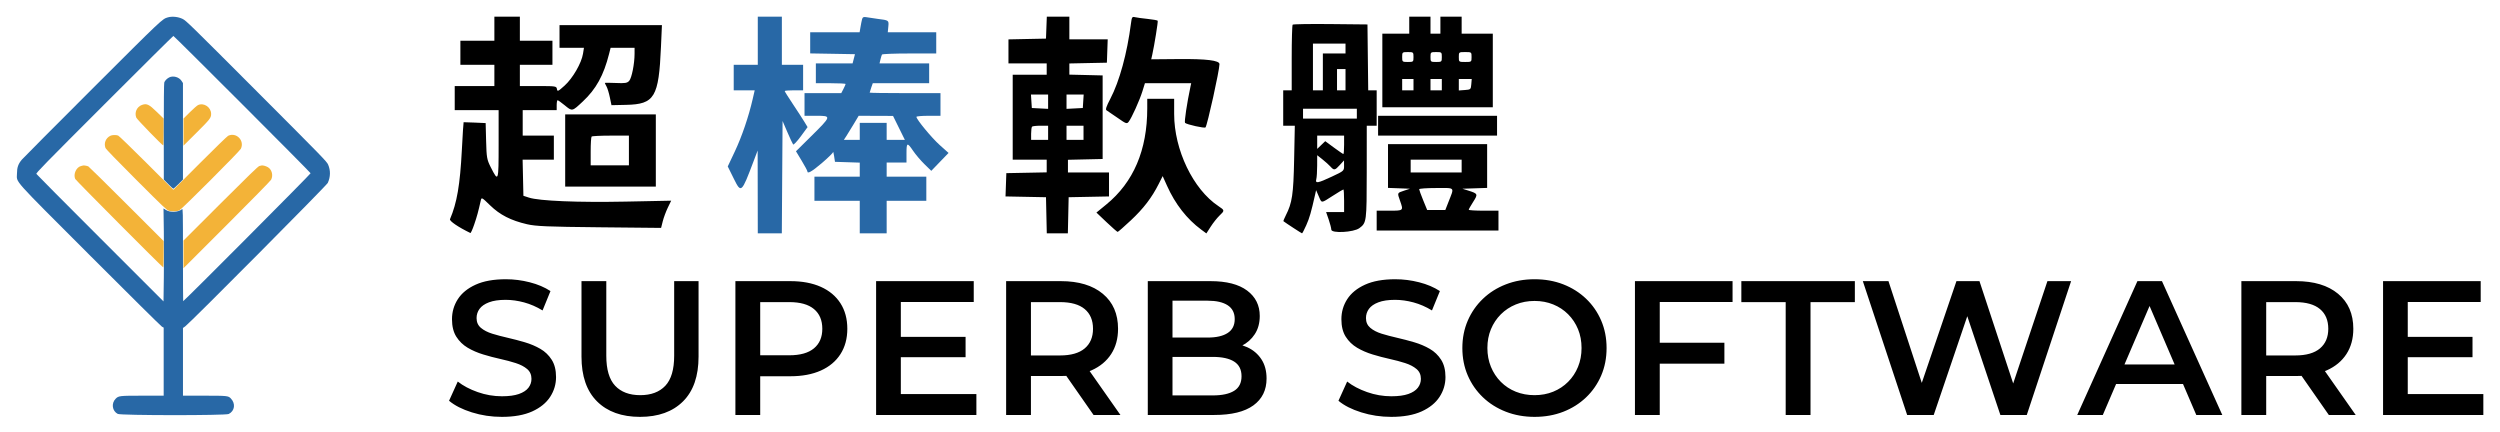
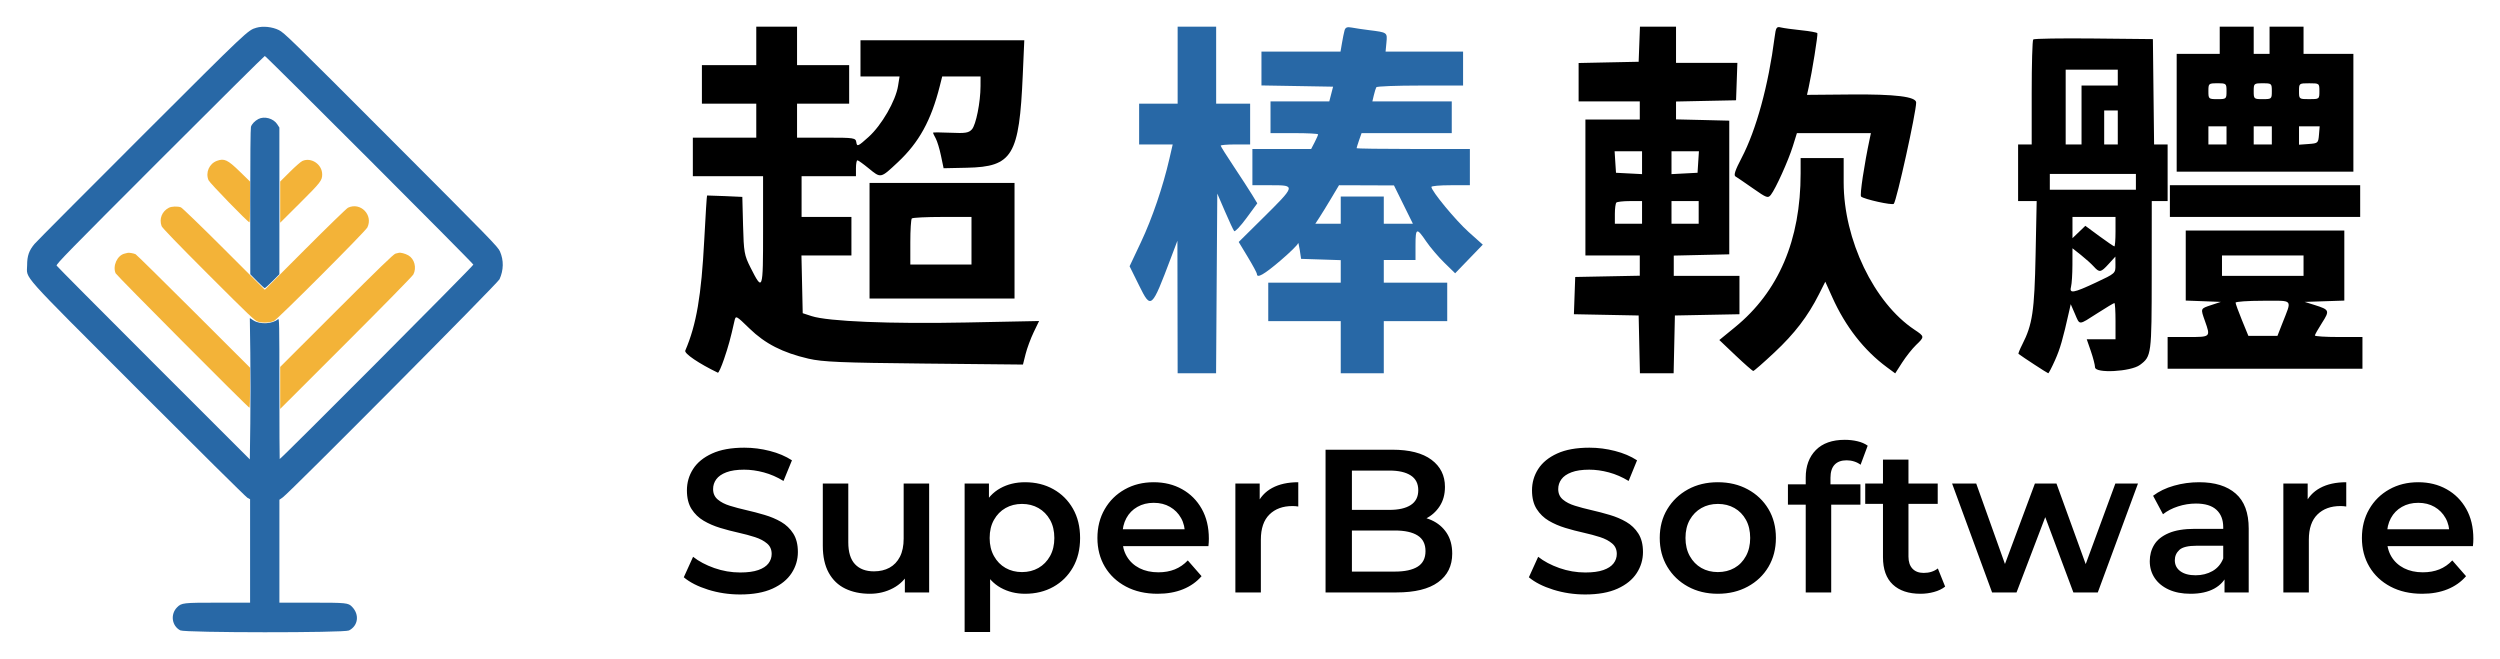
- <svg xmlns="http://www.w3.org/2000/svg" viewBox="-8 -8 1200.386 207.25" role="img" aria-label="超棒軟體 SuperB Software">
-   <g transform="scale(0.2503272) translate(-431 -227)">
+ <svg xmlns="http://www.w3.org/2000/svg" viewBox="-8 -8 750.419 197.7" role="img" aria-label="超棒軟體 SuperB Software">
+   <g transform="scale(0.2378272) translate(-431 -227)">
    <path fill-rule="evenodd" fill="#F3B338" d="M 671.24 396.33 C 661.42 399.89, 656.52 411.07, 660.53 420.78 C 661.96 424.24, 710.30 474, 712.24 474 C 712.65 474, 713 462.42, 713 448.27 L 713 422.55 700.07 409.95 C 684.73 395.00, 680.46 392.99, 671.24 396.33 M 779 396.52 C 777.07 397.38, 769.98 403.56, 763.25 410.27 L 751 422.47 751 448.47 L 751 474.48 776.10 449.49 C 802.08 423.61, 804 421.15, 804 413.49 C 804 400.82, 790.26 391.50, 779 396.52 M 610.50 455.57 C 601.73 460.14, 598.00 469.58, 601.33 478.77 C 602.13 480.96, 621.69 501.21, 660.51 540.04 C 712.54 592.08, 718.97 598.18, 723.09 599.42 C 728.79 601.13, 738.86 600.62, 743.22 598.41 C 748.30 595.83, 858.66 485.32, 861.02 480.44 C 868.65 464.68, 852.34 448.04, 836.60 455.51 C 834.84 456.35, 810.49 479.99, 782.48 508.05 L 731.57 559.06 680.03 507.57 C 651.66 479.23, 627.23 455.62, 625.68 455.04 C 621.56 453.51, 613.94 453.78, 610.50 455.57 M 558.50 512.49 C 557.95 512.67, 556.27 513.09, 554.76 513.42 C 545.45 515.47, 539.24 528.94, 543.29 538.27 C 544.48 541.00, 710.68 708, 712.21 708 C 712.64 708, 713 696.63, 713 682.74 L 713 657.49 641.75 586.35 C 602.56 547.22, 569.60 514.77, 568.50 514.23 C 566.16 513.09, 559.94 512.01, 558.50 512.49 M 900.50 512.49 C 899.95 512.67, 898.15 513.11, 896.50 513.47 C 894.24 513.96, 875.72 531.87, 822.25 585.29 L 751 656.46 751 682.98 L 751 709.49 834.06 626.49 C 880.45 580.14, 917.98 541.86, 919.06 539.79 C 923.45 531.36, 920.50 520.08, 912.75 515.65 C 908.70 513.34, 902.65 511.78, 900.50 512.49" />
    <path fill-rule="evenodd" fill="#2868A6" d="M 721 228.36 C 710.09 231.55, 710.95 230.74, 576.65 364.84 C 504.68 436.70, 443.64 498.05, 440.99 501.18 C 434 509.46, 431.61 516.26, 431.60 528 C 431.58 546.36, 419.03 532.29, 572.29 685.69 C 646.03 759.49, 707.85 820.68, 709.68 821.66 L 713 823.45 713 888.72 L 713 954 672.75 954.00 C 628.27 954.01, 626.55 954.20, 620.86 959.89 C 612.11 968.65, 614.19 983.48, 624.96 988.98 C 630.97 992.04, 831.79 992.16, 837.79 989.10 C 849.43 983.16, 851.29 969.10, 841.74 959.24 C 836.89 954.22, 834.79 954.01, 790.75 954.00 L 750 954 750 889.04 L 750 824.09 754.25 821.12 C 763.11 814.92, 1025.55 550.83, 1027.81 545.83 C 1033.06 534.24, 1033.27 521.97, 1028.42 510.80 C 1025.82 504.84, 1018.39 497.20, 891.08 369.70 C 763.41 241.83, 756.13 234.72, 749.34 231.34 C 741.03 227.21, 729.19 225.96, 721 228.36 M 599.13 395.36 C 483.95 510.55, 467.91 526.96, 468.83 528.61 C 469.40 529.65, 524.50 585.10, 591.27 651.83 L 712.67 773.17 713.28 727.52 C 713.62 702.41, 713.62 662.28, 713.28 638.35 L 712.67 594.83 717.53 597.92 C 725.69 603.09, 741.39 602.23, 748.23 596.23 C 749.88 594.79, 749.97 599.31, 749.98 683.52 C 749.99 732.36, 750.16 772.50, 750.37 772.70 C 751.22 773.55, 995.09 528.75, 994.80 527.35 C 994.41 525.46, 733.09 264, 731.59 264 C 730.98 264, 671.38 323.11, 599.13 395.36 M 723.50 343.56 C 719.03 345.88, 715.16 349.93, 714.09 353.41 C 713.52 355.26, 713.17 392.99, 713.20 448 L 713.26 539.50 721.87 548.25 C 726.61 553.06, 730.94 557, 731.51 557 C 732.07 557, 736.46 553.05, 741.25 548.24 L 749.97 539.48 749.97 446.92 L 749.97 354.35 747.24 350.15 C 742.49 342.82, 731.04 339.65, 723.50 343.56" />
  </g>
-   <g transform="translate(-153.3836 -1055)">
+   <g transform="translate(-163.7509 -1055)">
    <g transform="translate(361 1055) scale(0.68) translate(-361 -1055)">
      <path fill-rule="evenodd" fill="#000000" d="M 393 1063.50 L 393 1072 381 1072 L 369 1072 369 1080.50 L 369 1089 381 1089 L 393 1089 393 1096.50 L 393 1104 379 1104 L 365 1104 365 1112.50 L 365 1121 380.50 1121 L 396 1121 396 1145.12 C 396 1171.79, 395.89 1172.08, 390.42 1161.27 C 387.73 1155.95, 387.47 1154.50, 387.17 1142.82 L 386.84 1130.15 379.17 1129.80 C 374.95 1129.62, 371.40 1129.49, 371.28 1129.53 C 371.15 1129.57, 370.60 1138.36, 370.04 1149.07 C 368.75 1173.84, 366.58 1186.51, 361.66 1198 C 361.11 1199.27, 367.67 1203.72, 376.05 1207.76 C 376.36 1207.91, 377.58 1205.21, 378.76 1201.76 C 380.70 1196.09, 381.63 1192.70, 383.37 1184.92 C 383.94 1182.39, 384.04 1182.45, 390.02 1188.26 C 396.91 1194.96, 404.66 1198.92, 416.04 1201.56 C 422.31 1203.01, 430.41 1203.35, 467.11 1203.72 L 510.72 1204.16 511.89 1199.50 C 512.53 1196.94, 514.14 1192.62, 515.45 1189.89 L 517.84 1184.94 485.67 1185.59 C 452.10 1186.27, 424.63 1185.13, 417.42 1182.77 L 413.50 1181.49 413.22 1168.74 L 412.94 1156 423.97 1156 L 435 1156 435 1147.50 L 435 1139 424 1139 L 413 1139 413 1130 L 413 1121 425 1121 L 437 1121 437 1117.50 C 437 1115.57, 437.29 1114, 437.64 1114 C 438.00 1114, 440.21 1115.57, 442.56 1117.50 C 448.06 1122.00, 447.79 1122.05, 455.45 1114.89 C 464.83 1106.12, 470.17 1096.43, 474.00 1081.25 L 475.07 1077 483.53 1077 L 492 1077 491.99 1081.25 C 491.98 1088.32, 489.98 1098.36, 488.19 1100.33 C 486.77 1101.90, 485.33 1102.13, 478.75 1101.83 C 474.49 1101.64, 471 1101.63, 471 1101.80 C 471 1101.98, 471.54 1103.11, 472.20 1104.31 C 472.86 1105.51, 473.92 1108.97, 474.54 1112 L 475.69 1117.50 485.96 1117.28 C 506.14 1116.86, 509.09 1111.95, 510.64 1076.25 L 511.31 1061 475.15 1061 L 439 1061 439 1069 L 439 1077 447.62 1077 L 456.25 1077 455.58 1081.18 C 454.53 1087.77, 448.33 1098.51, 442.60 1103.67 C 437.96 1107.85, 437.47 1108.07, 437.18 1106.13 C 436.87 1104.08, 436.37 1104, 423.93 1104 L 411 1104 411 1096.50 L 411 1089 422.50 1089 L 434 1089 434 1080.50 L 434 1072 422.50 1072 L 411 1072 411 1063.50 L 411 1055 402 1055 L 393 1055 393 1063.50 M 782.79 1062.75 L 782.50 1070.50 769.25 1070.77 L 756 1071.05 756 1079.52 L 756 1088 769.50 1088 L 783 1088 783 1092 L 783 1096 771 1096 L 759 1096 759 1126 L 759 1156 771 1156 L 783 1156 783 1160.47 L 783 1164.94 768.75 1165.22 L 754.50 1165.50 754.21 1173.72 L 753.92 1181.94 768.21 1182.22 L 782.50 1182.50 782.78 1195.25 L 783.06 1208 790.50 1208 L 797.94 1208 798.22 1195.25 L 798.50 1182.50 812.75 1182.22 L 827 1181.94 827 1173.47 L 827 1165 812.50 1165 L 798 1165 798 1160.53 L 798 1156.06 810.25 1155.78 L 822.50 1155.50 822.50 1126 L 822.50 1096.50 810.75 1096.21 L 799 1095.93 799 1091.99 L 799 1088.05 812.25 1087.77 L 825.50 1087.50 825.79 1079.25 L 826.08 1071 812.54 1071 L 799 1071 799 1063 L 799 1055 791.04 1055 L 783.08 1055 782.79 1062.75 M 842.52 1059.66 C 839.80 1080.88, 834.40 1100.62, 827.94 1112.96 C 825.08 1118.42, 824.36 1120.62, 825.26 1121.14 C 825.94 1121.53, 829.42 1123.90, 833 1126.41 C 839.02 1130.64, 839.60 1130.85, 840.87 1129.23 C 842.97 1126.56, 848.57 1114.16, 850.57 1107.75 L 852.36 1102 868.70 1102 L 885.03 1102 884.55 1104.25 C 882.05 1115.97, 880.04 1129.42, 880.69 1130.00 C 882.04 1131.20, 894.45 1133.95, 895.13 1133.20 C 896.39 1131.80, 905 1092.82, 905 1088.50 C 905 1085.90, 895.85 1084.77, 876.15 1084.94 L 856.81 1085.11 857.55 1081.80 C 859.05 1075.08, 861.71 1058.48, 861.39 1057.89 C 861.20 1057.55, 858.00 1056.97, 854.27 1056.59 C 850.55 1056.21, 846.52 1055.65, 845.32 1055.36 C 843.37 1054.87, 843.08 1055.31, 842.52 1059.66 M 1039 1061 L 1039 1067 1029.50 1067 L 1020 1067 1020 1093 L 1020 1119 1059 1119 L 1098 1119 1098 1093 L 1098 1067 1087 1067 L 1076 1067 1076 1061 L 1076 1055 1068.50 1055 L 1061 1055 1061 1061 L 1061 1067 1057.50 1067 L 1054 1067 1054 1061 L 1054 1055 1046.50 1055 L 1039 1055 1039 1061 M 956.68 1060.65 C 956.30 1061.02, 956 1071.60, 956 1084.16 L 956 1107 953 1107 L 950 1107 950 1119.50 L 950 1132 954.10 1132 L 958.20 1132 957.72 1155.75 C 957.22 1180.58, 956.34 1186.48, 951.84 1195.30 C 950.75 1197.44, 950.00 1199.30, 950.18 1199.44 C 951.85 1200.74, 962.98 1208, 963.30 1208 C 963.53 1208, 964.88 1205.41, 966.29 1202.25 C 968.55 1197.21, 969.74 1193.06, 972.56 1180.50 L 973.23 1177.50 975.07 1181.75 C 977.31 1186.91, 976.51 1186.93, 985 1181.50 C 988.86 1179.02, 992.24 1177, 992.51 1177 C 992.78 1177, 993 1180.60, 993 1185 L 993 1193 986.65 1193 L 980.30 1193 982.12 1198.25 C 983.11 1201.13, 983.94 1204.34, 983.96 1205.37 C 984.01 1208.15, 999.74 1207.32, 1003.77 1204.33 C 1008.88 1200.54, 1008.96 1199.86, 1008.98 1164.75 L 1009 1132 1012.50 1132 L 1016 1132 1016 1119.50 L 1016 1107 1013.01 1107 L 1010.03 1107 1009.76 1083.75 L 1009.50 1060.50 983.43 1060.23 C 969.09 1060.08, 957.05 1060.27, 956.68 1060.65 M 971 1090.50 L 971 1107 974.50 1107 L 978 1107 978 1094 L 978 1081 986 1081 L 994 1081 994 1077.50 L 994 1074 982.50 1074 L 971 1074 971 1090.50 M 1034 1083.50 C 1034 1086.91, 1034.09 1087, 1038 1087 C 1041.90 1087, 1042 1086.91, 1042 1083.50 C 1042 1080.08, 1041.90 1080, 1038 1080 C 1034.09 1080, 1034 1080.08, 1034 1083.50 M 1054 1083.50 C 1054 1086.91, 1054.09 1087, 1058 1087 C 1061.90 1087, 1062 1086.91, 1062 1083.50 C 1062 1080.08, 1061.90 1080, 1058 1080 C 1054.09 1080, 1054 1080.08, 1054 1083.50 M 1074 1083.50 C 1074 1086.98, 1074.02 1087, 1078.50 1087 C 1082.97 1087, 1083 1086.98, 1083 1083.50 C 1083 1080.01, 1082.97 1080, 1078.50 1080 C 1074.02 1080, 1074 1080.01, 1074 1083.50 M 988 1099.50 L 988 1107 991 1107 L 994 1107 994 1099.50 L 994 1092 991 1092 L 988 1092 988 1099.50 M 1034 1103 L 1034 1107 1038 1107 L 1042 1107 1042 1103 L 1042 1099 1038 1099 L 1034 1099 1034 1103 M 1054 1103 L 1054 1107 1058 1107 L 1062 1107 1062 1103 L 1062 1099 1058 1099 L 1054 1099 1054 1103 M 1074 1103.05 L 1074 1107.11 1078.25 1106.80 C 1082.37 1106.50, 1082.50 1106.39, 1082.81 1102.75 L 1083.12 1099 1078.56 1099 L 1074 1099 1074 1103.05 M 772.19 1114.75 L 772.50 1119.50 778.25 1119.80 L 784 1120.10 784 1115.05 L 784 1110 777.94 1110 L 771.89 1110 772.19 1114.75 M 797 1115.05 L 797 1120.10 802.75 1119.80 L 808.50 1119.50 808.80 1114.75 L 809.11 1110 803.05 1110 L 797 1110 797 1115.05 M 854 1119.77 C 854 1149.22, 844.31 1171.93, 825.02 1187.68 L 818.11 1193.33 825.30 1200.16 C 829.26 1203.91, 832.77 1206.99, 833.10 1206.99 C 833.43 1206.99, 837.62 1203.33, 842.41 1198.84 C 851.34 1190.49, 857.21 1182.83, 862.11 1173.10 L 864.89 1167.58 867.98 1174.45 C 873.77 1187.36, 882.00 1197.91, 892.12 1205.37 L 895.75 1208.05 898.83 1203.25 C 900.53 1200.61, 903.28 1197.14, 904.95 1195.53 C 908.78 1191.87, 908.77 1191.78, 904.25 1188.77 C 886.40 1176.92, 873 1149.04, 873 1123.75 L 873 1113 863.50 1113 L 854 1113 854 1119.77 M 964 1123.50 L 964 1127 983 1127 L 1002 1127 1002 1123.50 L 1002 1120 983 1120 L 964 1120 964 1123.50 M 443 1149.50 L 443 1175 475 1175 L 507 1175 507 1149.50 L 507 1124 475 1124 L 443 1124 443 1149.50 M 1017 1132 L 1017 1139 1059 1139 L 1101 1139 1101 1132 L 1101 1125 1059 1125 L 1017 1125 1017 1132 M 772.66 1132.66 C 772.30 1133.03, 772 1135.28, 772 1137.66 L 772 1142 778 1142 L 784 1142 784 1137 L 784 1132 778.66 1132 C 775.73 1132, 773.03 1132.30, 772.66 1132.66 M 797 1137 L 797 1142 803 1142 L 809 1142 809 1137 L 809 1132 803 1132 L 797 1132 797 1137 M 461.66 1139.66 C 461.30 1140.03, 461 1144.75, 461 1150.16 L 461 1160 474.50 1160 L 488 1160 488 1149.50 L 488 1139 475.16 1139 C 468.10 1139, 462.03 1139.30, 461.66 1139.66 M 974 1143.68 L 974 1148.37 976.84 1145.65 L 979.68 1142.92 985.84 1147.46 C 989.23 1149.95, 992.22 1152, 992.50 1152 C 992.77 1152, 993 1149.07, 993 1145.50 L 993 1139 983.50 1139 L 974 1139 974 1143.68 M 1024 1160.45 L 1024 1175.91 1031.75 1176.20 L 1039.50 1176.50 1035.25 1177.90 C 1030.41 1179.51, 1030.49 1179.31, 1032.50 1185 C 1034.98 1192.05, 1035.04 1192, 1025 1192 L 1016 1192 1016 1199 L 1016 1206 1059 1206 L 1102 1206 1102 1199 L 1102 1192 1091.50 1192 C 1085.72 1192, 1081 1191.70, 1081 1191.33 C 1081 1190.97, 1082.41 1188.47, 1084.14 1185.77 C 1087.62 1180.35, 1087.46 1179.95, 1081 1177.91 L 1076.50 1176.50 1085.25 1176.21 L 1094 1175.92 1094 1160.46 L 1094 1145 1059 1145 L 1024 1145 1024 1160.45 M 973.98 1160.16 C 973.97 1164.20, 973.70 1168.51, 973.37 1169.75 C 972.50 1172.96, 974.29 1172.67, 984.36 1167.95 C 992.94 1163.93, 993 1163.88, 992.97 1160.20 L 992.94 1156.50 989.98 1159.75 C 986.50 1163.57, 985.92 1163.67, 983.40 1160.89 C 982.35 1159.72, 979.81 1157.44, 977.75 1155.80 L 974 1152.83 973.98 1160.16 M 1040 1160.50 L 1040 1165 1058 1165 L 1076 1165 1076 1160.50 L 1076 1156 1058 1156 L 1040 1156 1040 1160.50 M 1046 1176.84 C 1046 1177.31, 1047.27 1180.80, 1048.82 1184.59 L 1051.65 1191.50 1058.07 1191.50 L 1064.48 1191.50 1066.63 1186 C 1070.94 1174.94, 1071.84 1176, 1058.06 1176 C 1051.43 1176, 1046 1176.38, 1046 1176.84" />
      <path fill-rule="evenodd" fill="#2868A6" d="M 579 1072 L 579 1089 570.50 1089 L 562 1089 562 1098 L 562 1107 569.41 1107 L 576.82 1107 575.38 1113.25 C 572.55 1125.59, 567.75 1139.68, 562.81 1150.13 L 557.79 1160.77 562.05 1169.38 C 567.26 1179.90, 567.49 1179.70, 576.06 1157 L 578.90 1149.50 578.95 1178.75 L 579 1208 587.48 1208 L 595.97 1208 596.23 1168.34 L 596.50 1128.68 599.91 1136.59 C 601.78 1140.94, 603.60 1144.83, 603.96 1145.25 C 604.31 1145.66, 606.75 1143.08, 609.38 1139.50 L 614.16 1132.99 611.89 1129.24 C 610.64 1127.18, 607.00 1121.58, 603.81 1116.78 C 600.61 1111.99, 598 1107.83, 598 1107.53 C 598 1107.24, 600.92 1107, 604.50 1107 L 611 1107 611 1098 L 611 1089 603.50 1089 L 596 1089 596 1072 L 596 1055 587.50 1055 L 579 1055 579 1072 M 652.67 1056.69 C 652.39 1057.68, 651.89 1060.18, 651.54 1062.25 L 650.90 1066 633.45 1066 L 616 1066 616 1073.47 L 616 1080.95 631.81 1081.22 L 647.62 1081.50 646.78 1084.75 L 645.94 1088 632.97 1088 L 620 1088 620 1095 L 620 1102 630.50 1102 C 636.27 1102, 641 1102.24, 641 1102.55 C 641 1102.85, 640.31 1104.42, 639.47 1106.05 L 637.94 1109 624.97 1109 L 612 1109 612 1117 L 612 1125 620.53 1125 C 631.19 1125, 631.14 1125.15, 616.35 1139.77 L 605.96 1150.05 609.98 1156.71 C 612.19 1160.37, 614 1163.74, 614 1164.18 C 614 1166.22, 617.08 1164.47, 624.25 1158.38 C 628.51 1154.75, 632.06 1151.27, 632.14 1150.64 C 632.22 1150.01, 632.55 1151.30, 632.89 1153.50 L 633.50 1157.50 642.25 1157.78 L 651 1158.07 651 1163.03 L 651 1168 635 1168 L 619 1168 619 1176.50 L 619 1185 635 1185 L 651 1185 651 1196.50 L 651 1208 660.50 1208 L 670 1208 670 1196.50 L 670 1185 684 1185 L 698 1185 698 1176.50 L 698 1168 684 1168 L 670 1168 670 1163 L 670 1158 677 1158 L 684 1158 684 1151.50 C 684 1143.76, 684.50 1143.58, 688.70 1149.77 C 690.46 1152.37, 694.06 1156.60, 696.70 1159.18 L 701.50 1163.87 707.60 1157.55 L 713.70 1151.23 707.45 1145.64 C 701.76 1140.55, 691.03 1127.57, 691.01 1125.75 C 691.00 1125.33, 694.82 1125, 699.50 1125 L 708 1125 708 1117 L 708 1109 683 1109 C 669.25 1109, 658 1108.84, 658 1108.64 C 658 1108.45, 658.49 1106.88, 659.09 1105.14 L 660.19 1102 680.09 1102 L 700 1102 700 1095 L 700 1088 682.48 1088 L 664.96 1088 665.61 1085.25 C 665.98 1083.73, 666.46 1082.16, 666.69 1081.75 C 666.92 1081.33, 675.64 1081, 686.05 1081 L 705 1081 705 1073.50 L 705 1066 687.89 1066 L 670.79 1066 671.17 1061.99 C 671.59 1057.54, 671.61 1057.55, 663.50 1056.54 C 660.75 1056.20, 657.30 1055.68, 655.83 1055.40 C 653.84 1055.01, 653.04 1055.33, 652.67 1056.69 M 646.80 1130.75 C 644.92 1133.91, 642.56 1137.73, 641.57 1139.25 L 639.77 1142 645.38 1142 L 651 1142 651 1136 L 651 1130 660.50 1130 L 670 1130 670 1136 L 670 1142 676.42 1142 L 682.85 1142 678.67 1133.54 L 674.50 1125.09 662.36 1125.04 L 650.23 1125 646.80 1130.75" />
    </g>
-     <path fill="#000000" d="M386.36 1247.16Q378.84 1247.16 371.95 1245Q365.07 1242.85 361 1239.43L365.18 1230.2Q369.05 1233.26 374.74 1235.26Q380.42 1237.27 386.39 1237.27Q391.42 1237.27 394.53 1236.18Q397.64 1235.08 399.11 1233.19Q400.57 1231.29 400.57 1228.91Q400.57 1225.96 398.49 1224.19Q396.4 1222.42 393.03 1221.34Q389.66 1220.25 385.58 1219.35Q381.5 1218.45 377.41 1217.2Q373.32 1215.96 369.95 1213.97Q366.58 1211.97 364.5 1208.69Q362.41 1205.41 362.41 1200.27Q362.41 1195.02 365.2 1190.67Q367.99 1186.32 373.73 1183.7Q379.46 1181.08 388.26 1181.08Q394.06 1181.08 399.75 1182.54Q405.45 1183.99 409.7 1186.76L405.9 1196.06Q401.6 1193.44 397.03 1192.2Q392.46 1190.97 388.16 1190.97Q383.28 1190.97 380.16 1192.16Q377.05 1193.35 375.63 1195.31Q374.21 1197.27 374.21 1199.73Q374.21 1202.66 376.29 1204.42Q378.38 1206.18 381.75 1207.23Q385.12 1208.27 389.21 1209.2Q393.3 1210.14 397.38 1211.34Q401.46 1212.55 404.83 1214.5Q408.2 1216.45 410.28 1219.73Q412.37 1223 412.37 1228.05Q412.37 1233.21 409.54 1237.56Q406.71 1241.91 400.94 1244.54Q395.17 1247.16 386.36 1247.16ZM452.69 1247.16Q439.51 1247.16 432.05 1239.73Q424.59 1232.31 424.59 1218.21V1181.99H436.5V1217.81Q436.5 1227.71 440.76 1232.23Q445.02 1236.74 452.8 1236.74Q460.58 1236.74 464.84 1232.23Q469.09 1227.71 469.09 1217.81V1181.99H480.8V1218.21Q480.8 1232.31 473.34 1239.73Q465.88 1247.16 452.69 1247.16ZM498.49 1246.25V1181.99H524.87Q533.38 1181.99 539.51 1184.73Q545.63 1187.47 548.93 1192.61Q552.23 1197.75 552.23 1204.87Q552.23 1211.9 548.93 1217.04Q545.63 1222.18 539.51 1224.92Q533.38 1227.66 524.87 1227.66H505.08L510.4 1222.15V1246.25ZM510.4 1223.42 505.08 1217.59H524.37Q532.22 1217.59 536.22 1214.25Q540.22 1210.91 540.22 1204.87Q540.22 1198.74 536.22 1195.4Q532.22 1192.06 524.37 1192.06H505.08L510.4 1186.24ZM566.05 1246.25V1181.99H612.93V1192.02H577.92V1236.22H614.2V1246.25ZM577.01 1218.51V1208.74H609.01V1218.51ZM628.48 1246.25V1181.99H654.74Q667.6 1181.99 674.91 1188.07Q682.22 1194.15 682.22 1204.87Q682.22 1211.9 678.92 1216.99Q675.62 1222.08 669.5 1224.81Q663.37 1227.54 654.86 1227.54H635.07L640.39 1222.15V1246.25ZM670.46 1246.25 654.19 1222.92H666.99L683.36 1246.25ZM640.39 1223.42 635.07 1217.67H654.36Q662.21 1217.67 666.21 1214.29Q670.2 1210.91 670.2 1204.87Q670.2 1198.74 666.21 1195.4Q662.21 1192.06 654.36 1192.06H635.07L640.39 1186.24ZM696.5 1246.25V1181.99H726.6Q738.15 1181.99 744.2 1186.52Q750.26 1191.05 750.26 1198.71Q750.26 1203.81 747.87 1207.46Q745.48 1211.11 741.5 1213.08Q737.52 1215.04 732.79 1215.04L734.46 1211.76Q739.91 1211.76 744.22 1213.71Q748.52 1215.67 751.02 1219.46Q753.53 1223.25 753.53 1228.77Q753.53 1237.05 747.2 1241.65Q740.86 1246.25 728.43 1246.25ZM708.36 1236.86H727.71Q734.41 1236.86 737.96 1234.65Q741.51 1232.45 741.51 1227.65Q741.51 1222.86 737.96 1220.61Q734.41 1218.37 727.71 1218.37H707.46V1209.08H725.26Q731.49 1209.08 734.86 1206.88Q738.24 1204.69 738.24 1200.23Q738.24 1195.77 734.86 1193.57Q731.49 1191.38 725.26 1191.38H708.36ZM813.41 1247.16Q805.9 1247.16 799.01 1245Q792.12 1242.85 788.05 1239.43L792.23 1230.2Q796.1 1233.26 801.79 1235.26Q807.47 1237.27 813.44 1237.27Q818.48 1237.27 821.59 1236.18Q824.7 1235.08 826.16 1233.19Q827.63 1231.29 827.63 1228.91Q827.63 1225.96 825.54 1224.19Q823.45 1222.42 820.09 1221.34Q816.72 1220.25 812.63 1219.35Q808.55 1218.45 804.46 1217.2Q800.37 1215.96 797.01 1213.97Q793.64 1211.97 791.55 1208.69Q789.46 1205.41 789.46 1200.27Q789.46 1195.02 792.25 1190.67Q795.05 1186.32 800.78 1183.7Q806.52 1181.08 815.31 1181.08Q821.11 1181.08 826.81 1182.54Q832.5 1183.99 836.75 1186.76L832.95 1196.06Q828.66 1193.44 824.08 1192.2Q819.51 1190.97 815.21 1190.97Q810.33 1190.97 807.22 1192.16Q804.1 1193.35 802.68 1195.31Q801.26 1197.27 801.26 1199.73Q801.26 1202.66 803.35 1204.42Q805.44 1206.18 808.8 1207.23Q812.17 1208.27 816.26 1209.2Q820.35 1210.14 824.43 1211.34Q828.52 1212.55 831.88 1214.5Q835.25 1216.45 837.34 1219.73Q839.43 1223 839.43 1228.05Q839.43 1233.21 836.59 1237.56Q833.76 1241.91 827.99 1244.54Q822.22 1247.16 813.41 1247.16ZM882.23 1247.16Q874.76 1247.16 868.4 1244.68Q862.05 1242.2 857.39 1237.74Q852.72 1233.27 850.13 1227.26Q847.54 1221.25 847.54 1214.11Q847.54 1206.98 850.13 1200.97Q852.72 1194.97 857.4 1190.49Q862.07 1186.01 868.4 1183.55Q874.72 1181.08 882.21 1181.08Q889.7 1181.08 896 1183.53Q902.29 1185.99 906.95 1190.44Q911.61 1194.89 914.2 1200.92Q916.79 1206.95 916.79 1214.12Q916.79 1221.29 914.2 1227.32Q911.61 1233.35 906.95 1237.8Q902.29 1242.25 896 1244.71Q889.7 1247.16 882.23 1247.16ZM882.21 1236.74Q887.07 1236.74 891.17 1235.07Q895.28 1233.39 898.32 1230.34Q901.37 1227.29 903.07 1223.16Q904.77 1219.03 904.77 1214.1Q904.77 1209.16 903.08 1205.06Q901.39 1200.97 898.34 1197.91Q895.29 1194.85 891.18 1193.18Q887.07 1191.5 882.21 1191.5Q877.34 1191.5 873.21 1193.18Q869.09 1194.86 866.02 1197.92Q862.96 1200.98 861.26 1205.08Q859.56 1209.18 859.56 1214.09Q859.56 1219 861.26 1223.13Q862.95 1227.26 866.01 1230.34Q869.07 1233.42 873.2 1235.08Q877.34 1236.74 882.21 1236.74ZM930.41 1246.25V1181.99H977.28V1192.02H942.32V1246.25ZM941.33 1221.61V1211.58H973.36V1221.61ZM1002.79 1246.25V1192.08H981.5V1181.99H1036V1192.08H1014.71V1246.25ZM1061.11 1246.25 1039.83 1181.99H1052.14L1071.16 1240.08H1064.99L1084.78 1181.99H1095.83L1114.98 1240.08H1109.03L1128.46 1181.99H1139.83L1118.55 1246.25H1105.87L1088.31 1193.83H1091.68L1073.87 1246.25ZM1142.78 1246.25 1171.67 1181.99H1183.46L1212.43 1246.25H1199.94L1175.12 1188.36H1179.89L1155.06 1246.25ZM1156.13 1231.37 1159.32 1222H1194L1197.27 1231.37ZM1221.59 1246.25V1181.99H1247.86Q1260.72 1181.99 1268.03 1188.07Q1275.34 1194.15 1275.34 1204.87Q1275.34 1211.9 1272.04 1216.99Q1268.74 1222.08 1262.62 1224.81Q1256.49 1227.54 1247.98 1227.54H1228.19L1233.51 1222.15V1246.25ZM1263.58 1246.25 1247.31 1222.92H1260.11L1276.48 1246.25ZM1233.51 1223.42 1228.19 1217.67H1247.48Q1255.33 1217.67 1259.33 1214.29Q1263.32 1210.91 1263.32 1204.87Q1263.32 1198.74 1259.33 1195.4Q1255.33 1192.06 1247.48 1192.06H1228.19L1233.51 1186.24ZM1289.62 1246.25V1181.99H1336.5V1192.02H1301.48V1236.22H1337.77V1246.25ZM1300.58 1218.51V1208.74H1332.57V1218.51Z" />
+     <path fill="#000000" d="M377.91 1225.44Q372.89 1225.44 368.3 1224Q363.71 1222.56 361 1220.28L363.79 1214.13Q366.37 1216.17 370.16 1217.51Q373.95 1218.84 377.92 1218.84Q381.28 1218.84 383.36 1218.11Q385.43 1217.39 386.41 1216.12Q387.38 1214.85 387.38 1213.27Q387.38 1211.3 385.99 1210.13Q384.6 1208.95 382.35 1208.22Q380.11 1207.5 377.39 1206.89Q374.67 1206.29 371.94 1205.46Q369.21 1204.63 366.97 1203.31Q364.72 1201.98 363.33 1199.79Q361.94 1197.6 361.94 1194.18Q361.94 1190.68 363.8 1187.78Q365.66 1184.87 369.49 1183.13Q373.31 1181.38 379.17 1181.38Q383.04 1181.38 386.84 1182.36Q390.63 1183.33 393.47 1185.17L390.93 1191.37Q388.07 1189.62 385.02 1188.8Q381.97 1187.98 379.1 1187.98Q375.85 1187.98 373.77 1188.77Q371.7 1189.56 370.75 1190.87Q369.8 1192.17 369.8 1193.81Q369.8 1195.77 371.2 1196.94Q372.59 1198.12 374.83 1198.81Q377.08 1199.51 379.8 1200.13Q382.53 1200.75 385.25 1201.56Q387.97 1202.36 390.22 1203.66Q392.46 1204.96 393.86 1207.15Q395.25 1209.33 395.25 1212.7Q395.25 1216.14 393.36 1219.04Q391.47 1221.94 387.63 1223.69Q383.78 1225.44 377.91 1225.44ZM416.86 1225.23Q412.67 1225.23 409.48 1223.69Q406.29 1222.15 404.51 1218.93Q402.73 1215.71 402.73 1210.8V1192.15H410.38V1209.79Q410.38 1214.2 412.39 1216.35Q414.41 1218.5 418.08 1218.5Q420.74 1218.5 422.75 1217.41Q424.75 1216.31 425.88 1214.12Q427 1211.93 427 1208.68V1192.15H434.65V1224.83H427.36V1216.01L428.66 1218.7Q426.99 1221.87 423.82 1223.55Q420.65 1225.23 416.86 1225.23ZM463.43 1225.23Q459.4 1225.23 456.13 1223.42Q452.86 1221.6 450.95 1217.88Q449.05 1214.17 449.05 1208.5Q449.05 1202.76 450.89 1199.06Q452.73 1195.37 456 1193.56Q459.26 1191.75 463.43 1191.75Q468.21 1191.75 471.93 1193.84Q475.66 1195.92 477.81 1199.68Q479.96 1203.43 479.96 1208.5Q479.96 1213.56 477.81 1217.31Q475.66 1221.07 471.93 1223.15Q468.21 1225.23 463.43 1225.23ZM445.3 1236.7V1192.15H452.6V1199.88L452.34 1208.55L452.95 1217.22V1236.7ZM462.52 1218.72Q465.28 1218.72 467.46 1217.48Q469.64 1216.24 470.94 1213.92Q472.23 1211.6 472.23 1208.5Q472.23 1205.33 470.94 1203.04Q469.64 1200.74 467.46 1199.5Q465.28 1198.26 462.52 1198.26Q459.77 1198.26 457.58 1199.5Q455.4 1200.74 454.11 1203.04Q452.81 1205.33 452.81 1208.5Q452.81 1211.6 454.11 1213.92Q455.4 1216.24 457.58 1217.48Q459.77 1218.72 462.52 1218.72ZM503.23 1225.23Q497.81 1225.23 493.73 1223.07Q489.65 1220.91 487.4 1217.13Q485.16 1213.34 485.16 1208.49Q485.16 1203.62 487.35 1199.84Q489.53 1196.05 493.37 1193.9Q497.2 1191.75 502.05 1191.75Q506.85 1191.75 510.59 1193.85Q514.33 1195.94 516.47 1199.74Q518.61 1203.54 518.61 1208.7Q518.61 1209.17 518.58 1209.79Q518.54 1210.41 518.48 1210.93H491.28V1205.86H514.44L511.42 1207.47Q511.48 1204.66 510.27 1202.51Q509.06 1200.36 506.95 1199.15Q504.85 1197.93 502.07 1197.93Q499.29 1197.93 497.16 1199.15Q495.02 1200.36 493.84 1202.54Q492.66 1204.72 492.66 1207.63V1208.86Q492.66 1211.8 494 1214.05Q495.34 1216.3 497.78 1217.55Q500.23 1218.79 503.45 1218.79Q506.2 1218.79 508.39 1217.91Q510.58 1217.03 512.29 1215.22L516.42 1219.95Q514.19 1222.53 510.85 1223.88Q507.51 1225.23 503.23 1225.23ZM526.57 1224.83V1192.15H533.87V1201.13L533.01 1198.52Q534.43 1195.19 537.61 1193.47Q540.79 1191.75 545.45 1191.75V1199.04Q544.96 1198.97 544.55 1198.93Q544.14 1198.9 543.72 1198.9Q539.37 1198.9 536.8 1201.43Q534.22 1203.96 534.22 1209V1224.83ZM553.64 1224.83V1181.99H573.7Q581.4 1181.99 585.44 1185.01Q589.48 1188.03 589.48 1193.14Q589.48 1196.54 587.88 1198.97Q586.29 1201.41 583.64 1202.72Q580.98 1204.02 577.83 1204.02L578.95 1201.84Q582.58 1201.84 585.45 1203.14Q588.32 1204.44 589.99 1206.97Q591.66 1209.5 591.66 1213.18Q591.66 1218.69 587.43 1221.76Q583.21 1224.83 574.93 1224.83ZM561.55 1218.57H574.45Q578.91 1218.57 581.28 1217.1Q583.64 1215.63 583.64 1212.43Q583.64 1209.23 581.28 1207.74Q578.91 1206.24 574.45 1206.24H560.94V1200.05H572.81Q576.96 1200.05 579.21 1198.59Q581.47 1197.12 581.47 1194.15Q581.47 1191.17 579.21 1189.71Q576.96 1188.25 572.81 1188.25H561.55ZM631.58 1225.44Q626.57 1225.44 621.98 1224Q617.38 1222.56 614.67 1220.28L617.46 1214.13Q620.04 1216.17 623.83 1217.51Q627.62 1218.84 631.6 1218.84Q634.96 1218.84 637.03 1218.11Q639.1 1217.39 640.08 1216.12Q641.06 1214.85 641.06 1213.27Q641.06 1211.3 639.66 1210.13Q638.27 1208.95 636.03 1208.22Q633.78 1207.5 631.06 1206.89Q628.34 1206.29 625.61 1205.46Q622.89 1204.63 620.64 1203.31Q618.4 1201.98 617.01 1199.79Q615.61 1197.6 615.61 1194.18Q615.61 1190.68 617.47 1187.78Q619.34 1184.87 623.16 1183.13Q626.98 1181.38 632.85 1181.38Q636.71 1181.38 640.51 1182.36Q644.31 1183.33 647.14 1185.17L644.61 1191.37Q641.74 1189.62 638.69 1188.8Q635.65 1187.98 632.78 1187.98Q629.53 1187.98 627.45 1188.77Q625.37 1189.56 624.43 1190.87Q623.48 1192.17 623.48 1193.81Q623.48 1195.77 624.87 1196.94Q626.26 1198.12 628.51 1198.81Q630.75 1199.51 633.48 1200.13Q636.2 1200.75 638.93 1201.56Q641.65 1202.36 643.89 1203.66Q646.14 1204.96 647.53 1207.15Q648.92 1209.33 648.92 1212.7Q648.92 1216.14 647.03 1219.04Q645.15 1221.94 641.3 1223.69Q637.45 1225.44 631.58 1225.44ZM671.39 1225.23Q666.36 1225.23 662.42 1223.07Q658.49 1220.92 656.22 1217.13Q653.95 1213.33 653.95 1208.48Q653.95 1203.57 656.23 1199.81Q658.51 1196.05 662.42 1193.9Q666.34 1191.75 671.39 1191.75Q676.44 1191.75 680.39 1193.9Q684.33 1196.04 686.58 1199.8Q688.82 1203.55 688.82 1208.48Q688.82 1213.35 686.59 1217.14Q684.35 1220.92 680.38 1223.07Q676.41 1225.23 671.39 1225.23ZM671.39 1218.72Q674.2 1218.72 676.38 1217.48Q678.56 1216.24 679.83 1213.91Q681.1 1211.59 681.1 1208.48Q681.1 1205.33 679.83 1203.03Q678.56 1200.74 676.38 1199.5Q674.2 1198.26 671.41 1198.26Q668.63 1198.26 666.45 1199.5Q664.27 1200.74 662.97 1203.03Q661.68 1205.33 661.68 1208.48Q661.68 1211.59 662.97 1213.91Q664.27 1216.24 666.44 1217.48Q668.62 1218.72 671.39 1218.72ZM697.77 1224.83V1190.34Q697.77 1185.19 700.8 1182.1Q703.84 1179.02 709.5 1179.02Q711.49 1179.02 713.3 1179.45Q715.11 1179.87 716.37 1180.78L714.24 1186.5Q713.41 1185.87 712.32 1185.52Q711.23 1185.17 710.05 1185.17Q707.68 1185.17 706.44 1186.49Q705.2 1187.81 705.2 1190.41V1194.13L705.42 1197.53V1224.83ZM692.43 1198.49V1192.39H714.19V1198.49ZM732.23 1225.23Q726.86 1225.23 723.91 1222.45Q720.96 1219.68 720.96 1214.25V1184.95H728.61V1214.08Q728.61 1216.41 729.81 1217.69Q731.01 1218.97 733.19 1218.97Q735.71 1218.97 737.43 1217.63L739.62 1223.08Q738.24 1224.16 736.27 1224.69Q734.31 1225.23 732.23 1225.23ZM715.63 1198.25V1192.15H737.39V1198.25ZM753.71 1224.83 741.71 1192.15H748.95L759.25 1220.98H755.83L766.56 1192.15H773.04L783.5 1220.98H780.1L790.71 1192.15H797.5L785.44 1224.83H778.11L768.57 1199.29H770.79L761.05 1224.83ZM823.48 1224.83V1218.2L823.09 1216.82V1205.24Q823.09 1201.89 821.05 1200.02Q819.02 1198.15 814.91 1198.15Q812.16 1198.15 809.52 1199.01Q806.87 1199.87 805.01 1201.36L802.04 1195.81Q804.66 1193.82 808.31 1192.79Q811.95 1191.75 815.87 1191.75Q822.95 1191.75 826.84 1195.16Q830.74 1198.56 830.74 1205.66V1224.83ZM813.25 1225.23Q809.52 1225.23 806.76 1223.98Q804.01 1222.73 802.52 1220.51Q801.04 1218.29 801.04 1215.46Q801.04 1212.7 802.37 1210.52Q803.7 1208.33 806.7 1207.04Q809.7 1205.74 814.63 1205.74H824.11V1210.81H815.18Q811.27 1210.81 809.92 1212.07Q808.56 1213.34 808.56 1215.17Q808.56 1217.24 810.22 1218.46Q811.88 1219.68 814.8 1219.68Q817.64 1219.68 819.88 1218.41Q822.11 1217.13 823.09 1214.63L824.38 1219.21Q823.27 1222.09 820.43 1223.66Q817.59 1225.23 813.25 1225.23ZM841.14 1224.83V1192.15H848.44V1201.13L847.57 1198.52Q849 1195.19 852.18 1193.47Q855.36 1191.75 860.02 1191.75V1199.04Q859.52 1198.97 859.11 1198.93Q858.7 1198.9 858.29 1198.9Q853.94 1198.9 851.37 1201.43Q848.79 1203.96 848.79 1209V1224.83ZM882.8 1225.23Q877.37 1225.23 873.29 1223.07Q869.21 1220.91 866.97 1217.13Q864.72 1213.34 864.72 1208.49Q864.72 1203.62 866.91 1199.84Q869.09 1196.05 872.93 1193.9Q876.76 1191.75 881.62 1191.75Q886.41 1191.75 890.15 1193.85Q893.89 1195.94 896.03 1199.74Q898.17 1203.54 898.17 1208.7Q898.17 1209.17 898.14 1209.79Q898.1 1210.41 898.04 1210.93H870.84V1205.86H894L890.99 1207.47Q891.04 1204.66 889.83 1202.51Q888.62 1200.36 886.52 1199.15Q884.41 1197.93 881.63 1197.93Q878.85 1197.93 876.72 1199.15Q874.59 1200.36 873.41 1202.54Q872.23 1204.72 872.23 1207.63V1208.86Q872.23 1211.8 873.56 1214.05Q874.9 1216.3 877.34 1217.55Q879.79 1218.79 883.01 1218.79Q885.76 1218.79 887.96 1217.91Q890.15 1217.03 891.85 1215.22L895.98 1219.95Q893.75 1222.53 890.41 1223.88Q887.07 1225.23 882.8 1225.23Z" />
  </g>
</svg>
